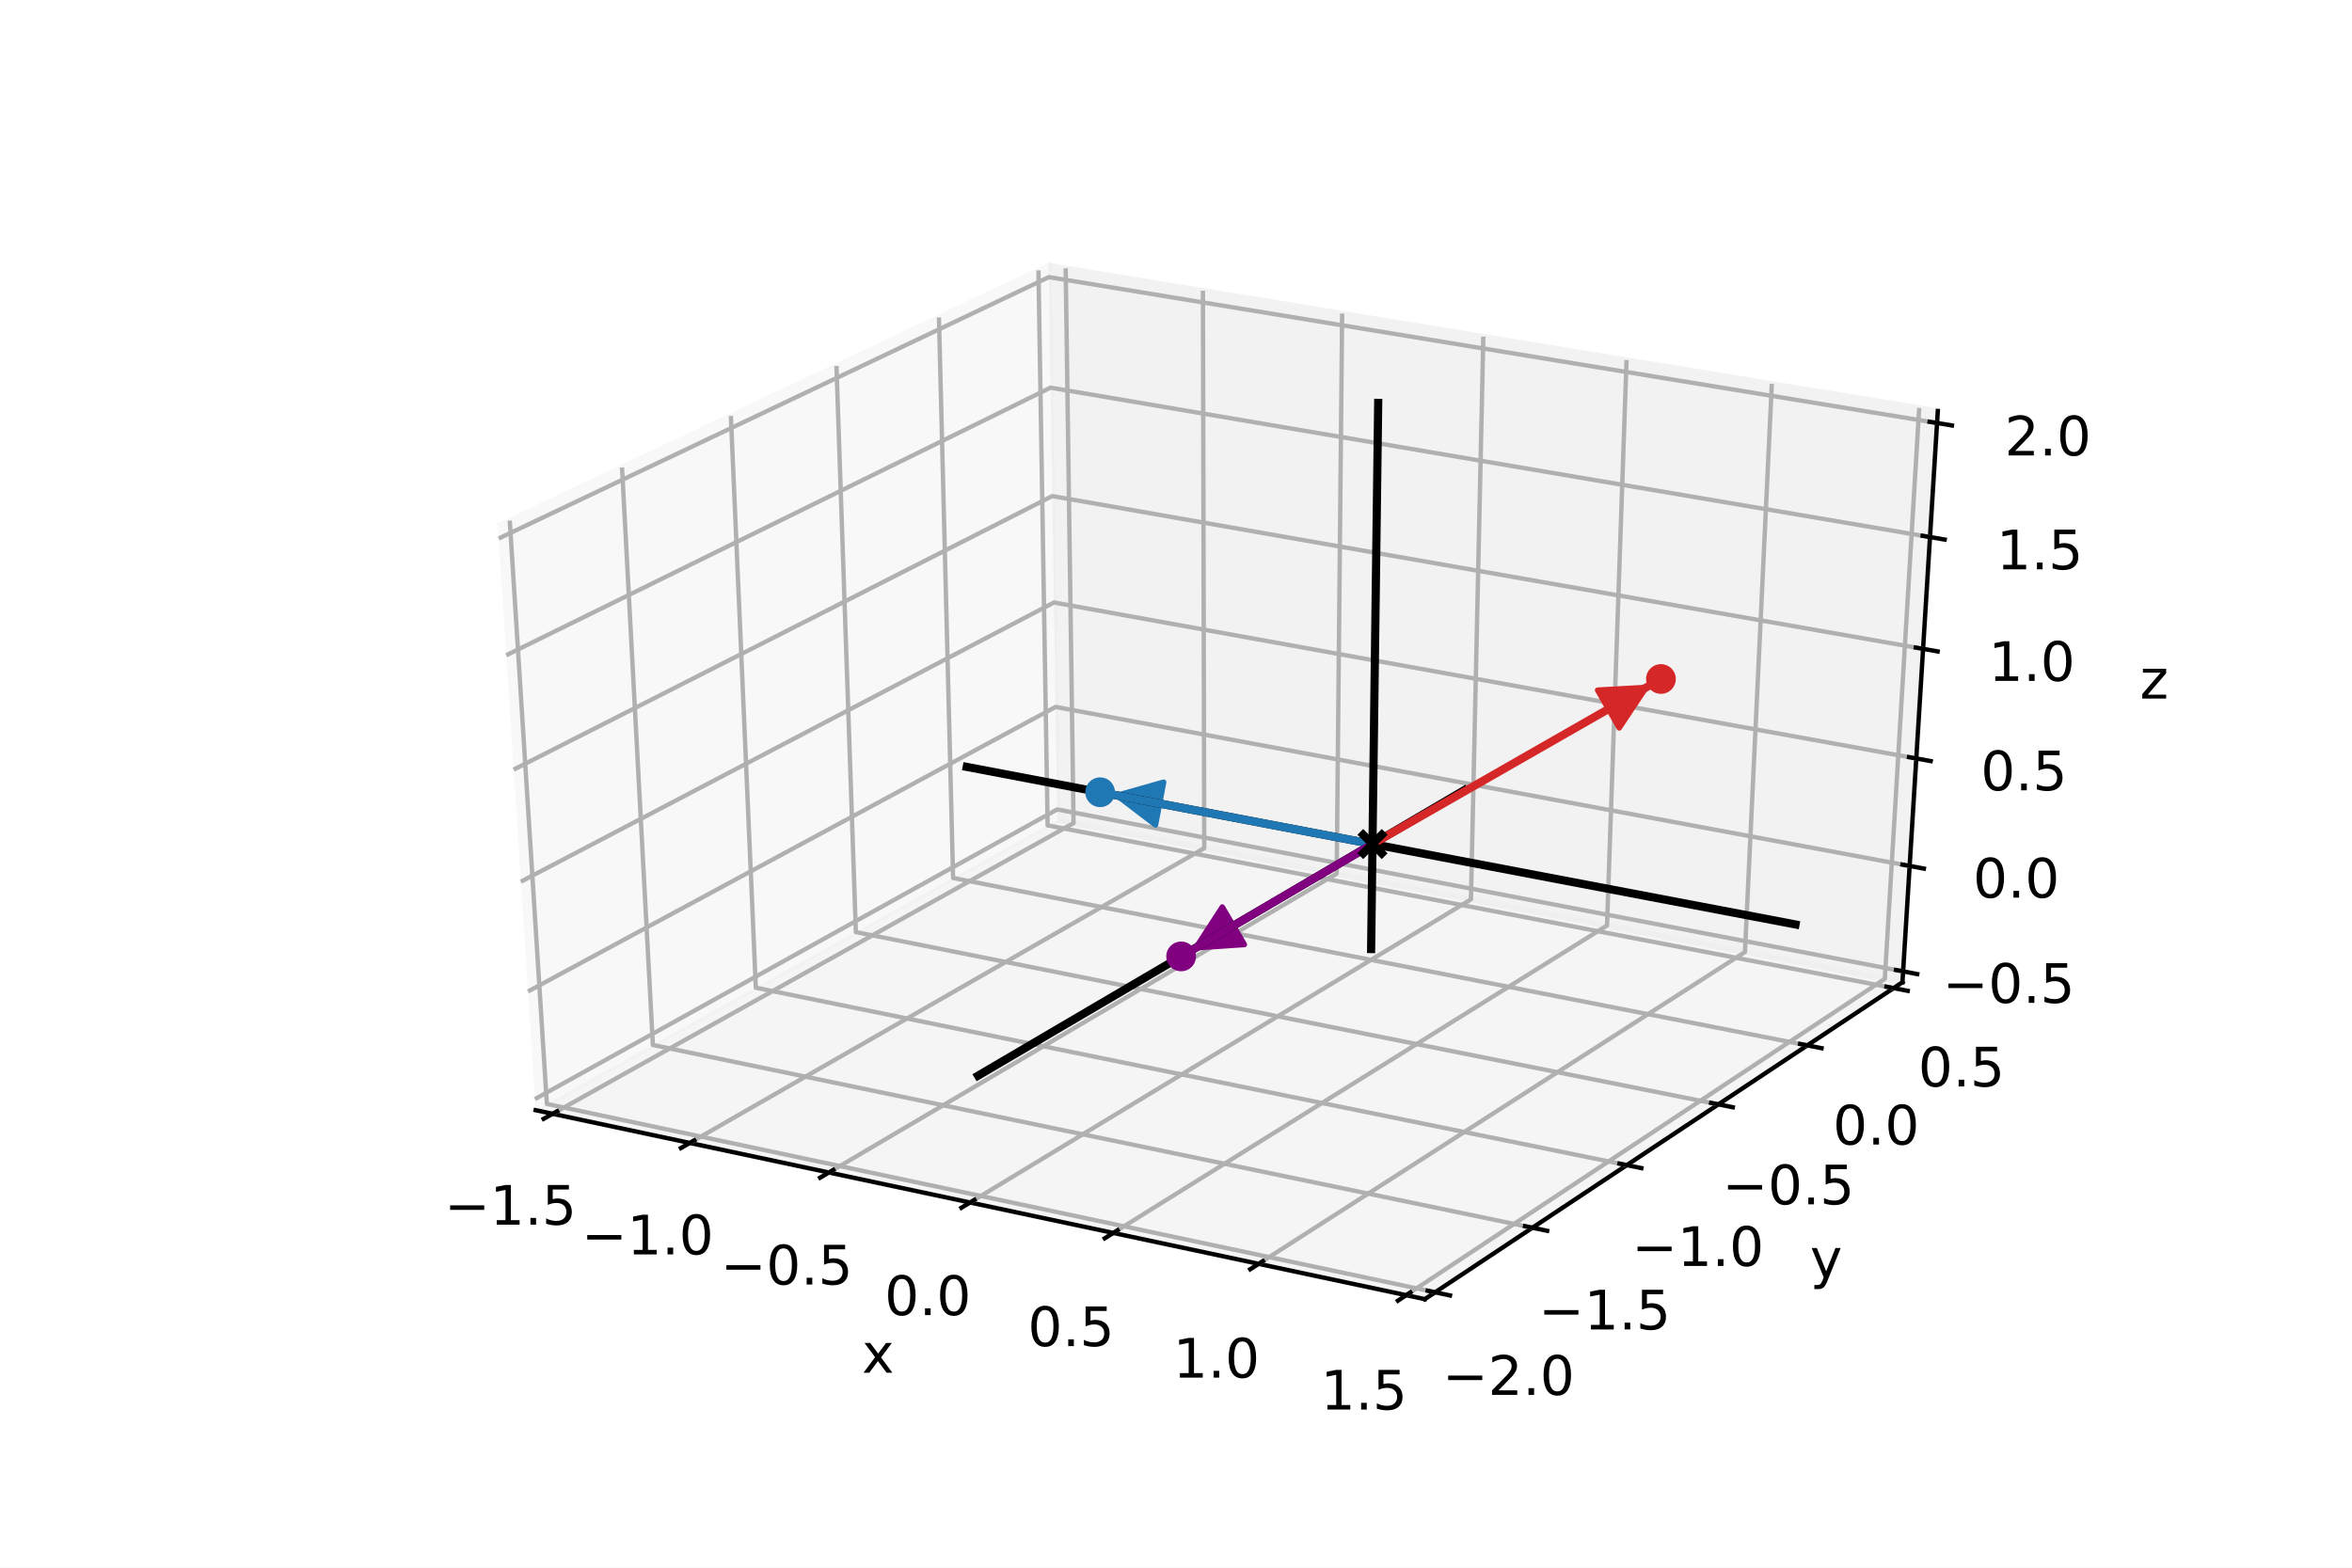
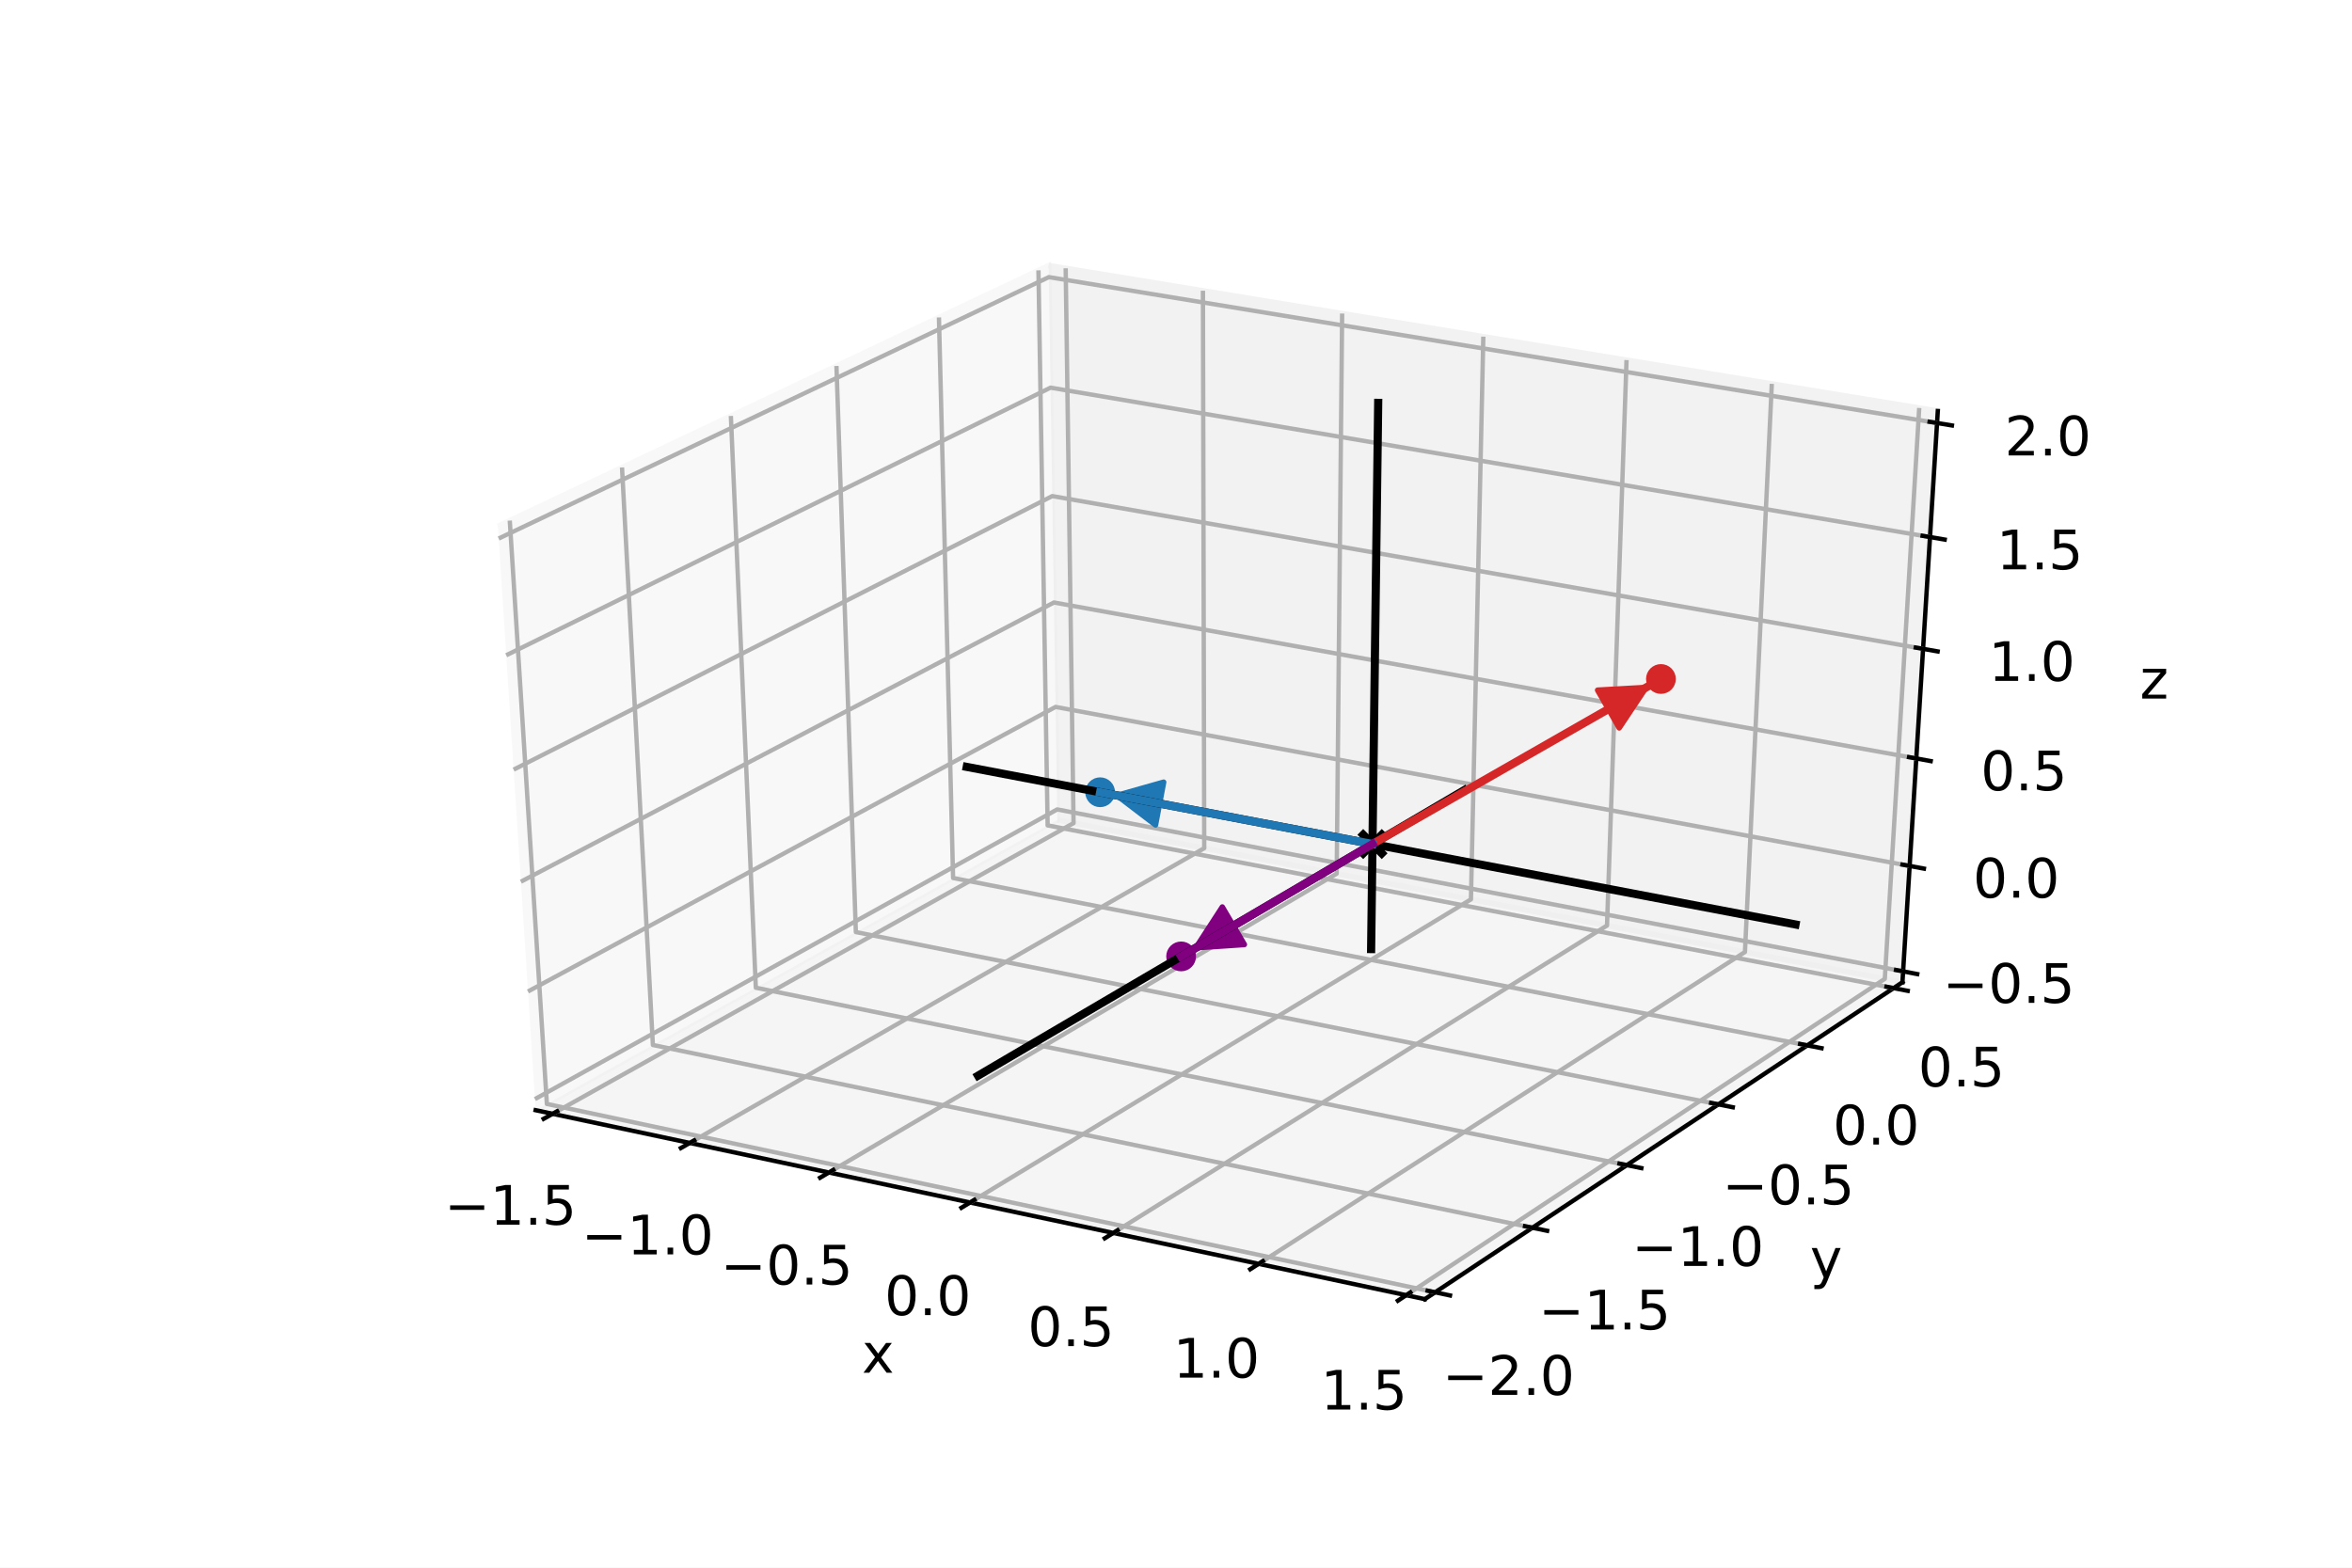
<svg xmlns="http://www.w3.org/2000/svg" xmlns:xlink="http://www.w3.org/1999/xlink" height="288pt" version="1.1" viewBox="0 0 432 288" width="432pt">
  <defs>
    <style type="text/css">
*{stroke-linecap:butt;stroke-linejoin:round;}
  </style>
  </defs>
  <g id="figure_1">
    <g id="patch_1">
      <path d="M 0 288  L 432 288  L 432 0  L 0 0  z " style="fill:#ffffff;" />
    </g>
    <g id="patch_2">
      <path d="M 54 252  L 388.8 252  L 388.8 34.56  L 54 34.56  z " style="fill:#ffffff;" />
    </g>
    <g id="pane3d_1">
      <g id="patch_3">
        <path d="M 98.383 203.953  L 194.204 150.642  L 192.609 48.773  L 91.445 96.672  " style="fill:#f2f2f2;opacity:0.5;stroke:#f2f2f2;stroke-linejoin:miter;" />
      </g>
    </g>
    <g id="pane3d_2">
      <g id="patch_4">
        <path d="M 194.204 150.642  L 349.426 180.447  L 355.921 75.505  L 192.609 48.773  " style="fill:#e6e6e6;opacity:0.5;stroke:#e6e6e6;stroke-linejoin:miter;" />
      </g>
    </g>
    <g id="pane3d_3">
      <g id="patch_5">
        <path d="M 98.383 203.953  L 261.697 238.666  L 349.426 180.447  L 194.204 150.642  " style="fill:#ececec;opacity:0.5;stroke:#ececec;stroke-linejoin:miter;" />
      </g>
    </g>
    <g id="axis3d_1">
      <g id="line2d_1">
        <path d="M 98.383 203.953  L 261.697 238.666  " style="fill:none;stroke:#000000;stroke-linecap:square;stroke-width:0.8;" />
      </g>
      <g id="text_1">
        <defs>
-           <path d="M 54.891 54.688  L 35.109 28.078  L 55.906 0  L 45.312 0  L 29.391 21.484  L 13.484 0  L 2.875 0  L 24.125 28.609  L 4.688 54.688  L 15.281 54.688  L 29.781 35.203  L 44.281 54.688  z " id="DejaVuSans-120" />
+           <path d="M 54.891 54.688  L 35.109 28.078  L 55.906 0  L 45.312 0  L 29.391 21.484  L 13.484 0  L 2.875 0  L 24.125 28.609  L 4.688 54.688  L 15.281 54.688  L 29.781 35.203  L 44.281 54.688  z " id="DejaVuSans-78" />
        </defs>
        <g transform="translate(158.3168 252.1853)scale(0.1 -0.1)">
-           <use xlink:href="#DejaVuSans-120" />
+           <use xlink:href="#DejaVuSans-78" />
        </g>
      </g>
      <g id="Line3DCollection_1">
        <path d="M 101.506 204.617  L 197.183 151.214  L 195.736 49.285  " style="fill:none;stroke:#b0b0b0;stroke-width:0.8;" />
        <path d="M 126.694 209.971  L 221.187 155.823  L 220.947 53.411  " style="fill:none;stroke:#b0b0b0;stroke-width:0.8;" />
        <path d="M 152.247 215.402  L 245.515 160.494  L 246.515 57.597  " style="fill:none;stroke:#b0b0b0;stroke-width:0.8;" />
        <path d="M 178.174 220.913  L 270.172 165.229  L 272.447 61.842  " style="fill:none;stroke:#b0b0b0;stroke-width:0.8;" />
        <path d="M 204.483 226.505  L 295.166 170.028  L 298.751 66.147  " style="fill:none;stroke:#b0b0b0;stroke-width:0.8;" />
        <path d="M 231.183 232.18  L 320.503 174.893  L 325.436 70.515  " style="fill:none;stroke:#b0b0b0;stroke-width:0.8;" />
        <path d="M 258.281 237.94  L 346.19 179.825  L 352.509 74.947  " style="fill:none;stroke:#b0b0b0;stroke-width:0.8;" />
      </g>
      <g id="xtick_1">
        <g id="line2d_2">
          <path d="M 102.33 204.157  L 99.855 205.539  " style="fill:none;stroke:#000000;stroke-linecap:square;stroke-width:0.8;" />
        </g>
        <g id="text_2">
          <defs>
-             <path d="M 10.594 35.5  L 73.188 35.5  L 73.188 27.203  L 10.594 27.203  z " id="DejaVuSans-8722" />
-             <path d="M 12.406 8.297  L 28.516 8.297  L 28.516 63.922  L 10.984 60.406  L 10.984 69.391  L 28.422 72.906  L 38.281 72.906  L 38.281 8.297  L 54.391 8.297  L 54.391 0  L 12.406 0  z " id="DejaVuSans-49" />
-             <path d="M 10.688 12.406  L 21 12.406  L 21 0  L 10.688 0  z " id="DejaVuSans-46" />
-             <path d="M 10.797 72.906  L 49.516 72.906  L 49.516 64.594  L 19.828 64.594  L 19.828 46.734  Q 21.969 47.469 24.109 47.828  Q 26.266 48.188 28.422 48.188  Q 40.625 48.188 47.75 41.5  Q 54.891 34.812 54.891 23.391  Q 54.891 11.625 47.562 5.094  Q 40.234 -1.422 26.906 -1.422  Q 22.312 -1.422 17.547 -0.641  Q 12.797 0.141 7.719 1.703  L 7.719 11.625  Q 12.109 9.234 16.797 8.062  Q 21.484 6.891 26.703 6.891  Q 35.156 6.891 40.078 11.328  Q 45.016 15.766 45.016 23.391  Q 45.016 31 40.078 35.438  Q 35.156 39.891 26.703 39.891  Q 22.75 39.891 18.812 39.016  Q 14.891 38.141 10.797 36.281  z " id="DejaVuSans-53" />
+             <path d="M 10.594 35.5  L 73.188 35.5  L 73.188 27.203  L 10.594 27.203  z " id="DejaVuSans-2212" />
+             <path d="M 12.406 8.297  L 28.516 8.297  L 28.516 63.922  L 10.984 60.406  L 10.984 69.391  L 28.422 72.906  L 38.281 72.906  L 38.281 8.297  L 54.391 8.297  L 54.391 0  L 12.406 0  z " id="DejaVuSans-31" />
+             <path d="M 10.688 12.406  L 21 12.406  L 21 0  L 10.688 0  z " id="DejaVuSans-2e" />
+             <path d="M 10.797 72.906  L 49.516 72.906  L 49.516 64.594  L 19.828 64.594  L 19.828 46.734  Q 21.969 47.469 24.109 47.828  Q 26.266 48.188 28.422 48.188  Q 40.625 48.188 47.75 41.5  Q 54.891 34.812 54.891 23.391  Q 54.891 11.625 47.562 5.094  Q 40.234 -1.422 26.906 -1.422  Q 22.312 -1.422 17.547 -0.641  Q 12.797 0.141 7.719 1.703  L 7.719 11.625  Q 12.109 9.234 16.797 8.062  Q 21.484 6.891 26.703 6.891  Q 35.156 6.891 40.078 11.328  Q 45.016 15.766 45.016 23.391  Q 45.016 31 40.078 35.438  Q 35.156 39.891 26.703 39.891  Q 22.75 39.891 18.812 39.016  Q 14.891 38.141 10.797 36.281  z " id="DejaVuSans-35" />
          </defs>
          <g transform="translate(81.61901 224.984)scale(0.1 -0.1)">
-             <use xlink:href="#DejaVuSans-8722" />
-             <use x="83.789" xlink:href="#DejaVuSans-49" />
-             <use x="147.412" xlink:href="#DejaVuSans-46" />
-             <use x="179.199" xlink:href="#DejaVuSans-53" />
+             <use xlink:href="#DejaVuSans-2212" />
+             <use x="83.789" xlink:href="#DejaVuSans-31" />
+             <use x="147.412" xlink:href="#DejaVuSans-2e" />
+             <use x="179.199" xlink:href="#DejaVuSans-35" />
          </g>
        </g>
      </g>
      <g id="xtick_2">
        <g id="line2d_3">
          <path d="M 127.508 209.504  L 125.062 210.906  " style="fill:none;stroke:#000000;stroke-linecap:square;stroke-width:0.8;" />
        </g>
        <g id="text_3">
          <defs>
-             <path d="M 31.781 66.406  Q 24.172 66.406 20.328 58.906  Q 16.5 51.422 16.5 36.375  Q 16.5 21.391 20.328 13.891  Q 24.172 6.391 31.781 6.391  Q 39.453 6.391 43.281 13.891  Q 47.125 21.391 47.125 36.375  Q 47.125 51.422 43.281 58.906  Q 39.453 66.406 31.781 66.406  z M 31.781 74.219  Q 44.047 74.219 50.516 64.516  Q 56.984 54.828 56.984 36.375  Q 56.984 17.969 50.516 8.266  Q 44.047 -1.422 31.781 -1.422  Q 19.531 -1.422 13.062 8.266  Q 6.594 17.969 6.594 36.375  Q 6.594 54.828 13.062 64.516  Q 19.531 74.219 31.781 74.219  z " id="DejaVuSans-48" />
+             <path d="M 31.781 66.406  Q 24.172 66.406 20.328 58.906  Q 16.5 51.422 16.5 36.375  Q 16.5 21.391 20.328 13.891  Q 24.172 6.391 31.781 6.391  Q 39.453 6.391 43.281 13.891  Q 47.125 21.391 47.125 36.375  Q 47.125 51.422 43.281 58.906  Q 39.453 66.406 31.781 66.406  z M 31.781 74.219  Q 44.047 74.219 50.516 64.516  Q 56.984 54.828 56.984 36.375  Q 56.984 17.969 50.516 8.266  Q 44.047 -1.422 31.781 -1.422  Q 19.531 -1.422 13.062 8.266  Q 6.594 17.969 6.594 36.375  Q 6.594 54.828 13.062 64.516  Q 19.531 74.219 31.781 74.219  z " id="DejaVuSans-30" />
          </defs>
          <g transform="translate(106.8033 230.4409)scale(0.1 -0.1)">
-             <use xlink:href="#DejaVuSans-8722" />
-             <use x="83.789" xlink:href="#DejaVuSans-49" />
-             <use x="147.412" xlink:href="#DejaVuSans-46" />
-             <use x="179.199" xlink:href="#DejaVuSans-48" />
+             <use xlink:href="#DejaVuSans-2212" />
+             <use x="83.789" xlink:href="#DejaVuSans-31" />
+             <use x="147.412" xlink:href="#DejaVuSans-2e" />
+             <use x="179.199" xlink:href="#DejaVuSans-30" />
          </g>
        </g>
      </g>
      <g id="xtick_3">
        <g id="line2d_4">
          <path d="M 153.051 214.929  L 150.636 216.351  " style="fill:none;stroke:#000000;stroke-linecap:square;stroke-width:0.8;" />
        </g>
        <g id="text_4">
          <g transform="translate(132.3539 235.9773)scale(0.1 -0.1)">
-             <use xlink:href="#DejaVuSans-8722" />
-             <use x="83.789" xlink:href="#DejaVuSans-48" />
-             <use x="147.412" xlink:href="#DejaVuSans-46" />
-             <use x="179.199" xlink:href="#DejaVuSans-53" />
+             <use xlink:href="#DejaVuSans-2212" />
+             <use x="83.789" xlink:href="#DejaVuSans-30" />
+             <use x="147.412" xlink:href="#DejaVuSans-2e" />
+             <use x="179.199" xlink:href="#DejaVuSans-35" />
          </g>
        </g>
      </g>
      <g id="xtick_4">
        <g id="line2d_5">
          <path d="M 178.968 220.432  L 176.584 221.876  " style="fill:none;stroke:#000000;stroke-linecap:square;stroke-width:0.8;" />
        </g>
        <g id="text_5">
          <g transform="translate(162.4688 241.5948)scale(0.1 -0.1)">
-             <use xlink:href="#DejaVuSans-48" />
-             <use x="63.623" xlink:href="#DejaVuSans-46" />
-             <use x="95.41" xlink:href="#DejaVuSans-48" />
+             <use xlink:href="#DejaVuSans-30" />
+             <use x="63.623" xlink:href="#DejaVuSans-2e" />
+             <use x="95.41" xlink:href="#DejaVuSans-30" />
          </g>
        </g>
      </g>
      <g id="xtick_5">
        <g id="line2d_6">
          <path d="M 205.266 226.017  L 202.915 227.482  " style="fill:none;stroke:#000000;stroke-linecap:square;stroke-width:0.8;" />
        </g>
        <g id="text_6">
          <g transform="translate(188.7767 247.2952)scale(0.1 -0.1)">
-             <use xlink:href="#DejaVuSans-48" />
-             <use x="63.623" xlink:href="#DejaVuSans-46" />
-             <use x="95.41" xlink:href="#DejaVuSans-53" />
+             <use xlink:href="#DejaVuSans-30" />
+             <use x="63.623" xlink:href="#DejaVuSans-2e" />
+             <use x="95.41" xlink:href="#DejaVuSans-35" />
          </g>
        </g>
      </g>
      <g id="xtick_6">
        <g id="line2d_7">
          <path d="M 231.954 231.685  L 229.637 233.171  " style="fill:none;stroke:#000000;stroke-linecap:square;stroke-width:0.8;" />
        </g>
        <g id="text_7">
          <g transform="translate(215.4758 253.0804)scale(0.1 -0.1)">
-             <use xlink:href="#DejaVuSans-49" />
-             <use x="63.623" xlink:href="#DejaVuSans-46" />
-             <use x="95.41" xlink:href="#DejaVuSans-48" />
+             <use xlink:href="#DejaVuSans-31" />
+             <use x="63.623" xlink:href="#DejaVuSans-2e" />
+             <use x="95.41" xlink:href="#DejaVuSans-30" />
          </g>
        </g>
      </g>
      <g id="xtick_7">
        <g id="line2d_8">
          <path d="M 259.041 237.437  L 256.759 238.946  " style="fill:none;stroke:#000000;stroke-linecap:square;stroke-width:0.8;" />
        </g>
        <g id="text_8">
          <g transform="translate(242.5749 258.9523)scale(0.1 -0.1)">
-             <use xlink:href="#DejaVuSans-49" />
-             <use x="63.623" xlink:href="#DejaVuSans-46" />
-             <use x="95.41" xlink:href="#DejaVuSans-53" />
+             <use xlink:href="#DejaVuSans-31" />
+             <use x="63.623" xlink:href="#DejaVuSans-2e" />
+             <use x="95.41" xlink:href="#DejaVuSans-35" />
          </g>
        </g>
      </g>
    </g>
    <g id="axis3d_2">
      <g id="line2d_9">
        <path d="M 349.426 180.447  L 261.697 238.666  " style="fill:none;stroke:#000000;stroke-linecap:square;stroke-width:0.8;" />
      </g>
      <g id="text_9">
        <defs>
-           <path d="M 32.172 -5.078  Q 28.375 -14.844 24.75 -17.812  Q 21.141 -20.797 15.094 -20.797  L 7.906 -20.797  L 7.906 -13.281  L 13.188 -13.281  Q 16.891 -13.281 18.938 -11.516  Q 21 -9.766 23.484 -3.219  L 25.094 0.875  L 2.984 54.688  L 12.5 54.688  L 29.594 11.922  L 46.688 54.688  L 56.203 54.688  z " id="DejaVuSans-121" />
+           <path d="M 32.172 -5.078  Q 28.375 -14.844 24.75 -17.812  Q 21.141 -20.797 15.094 -20.797  L 7.906 -20.797  L 7.906 -13.281  L 13.188 -13.281  Q 16.891 -13.281 18.938 -11.516  Q 21 -9.766 23.484 -3.219  L 25.094 0.875  L 2.984 54.688  L 12.5 54.688  L 29.594 11.922  L 46.688 54.688  L 56.203 54.688  z " id="DejaVuSans-79" />
        </defs>
        <g transform="translate(332.4591 234.7417)scale(0.1 -0.1)">
-           <use xlink:href="#DejaVuSans-121" />
+           <use xlink:href="#DejaVuSans-79" />
        </g>
      </g>
      <g id="Line3DCollection_2">
        <path d="M 93.63 95.637  L 100.444 202.806  L 263.591 237.409  " style="fill:none;stroke:#b0b0b0;stroke-width:0.8;" />
        <path d="M 114.247 85.876  L 119.916 191.973  L 281.463 225.549  " style="fill:none;stroke:#b0b0b0;stroke-width:0.8;" />
        <path d="M 134.239 76.41  L 138.826 181.452  L 298.797 214.046  " style="fill:none;stroke:#b0b0b0;stroke-width:0.8;" />
        <path d="M 153.634 67.227  L 157.199 171.23  L 315.616 202.884  " style="fill:none;stroke:#b0b0b0;stroke-width:0.8;" />
        <path d="M 172.458 58.314  L 175.058 161.294  L 331.944 192.048  " style="fill:none;stroke:#b0b0b0;stroke-width:0.8;" />
        <path d="M 190.736 49.66  L 192.423 151.633  L 347.801 181.525  " style="fill:none;stroke:#b0b0b0;stroke-width:0.8;" />
      </g>
      <g id="xtick_8">
        <g id="line2d_10">
          <path d="M 262.225 237.119  L 266.325 237.989  " style="fill:none;stroke:#000000;stroke-linecap:square;stroke-width:0.8;" />
        </g>
        <g id="text_10">
          <defs>
-             <path d="M 19.188 8.297  L 53.609 8.297  L 53.609 0  L 7.328 0  L 7.328 8.297  Q 12.938 14.109 22.625 23.891  Q 32.328 33.688 34.812 36.531  Q 39.547 41.844 41.422 45.531  Q 43.312 49.219 43.312 52.781  Q 43.312 58.594 39.234 62.25  Q 35.156 65.922 28.609 65.922  Q 23.969 65.922 18.812 64.312  Q 13.672 62.703 7.812 59.422  L 7.812 69.391  Q 13.766 71.781 18.938 73  Q 24.125 74.219 28.422 74.219  Q 39.75 74.219 46.484 68.547  Q 53.219 62.891 53.219 53.422  Q 53.219 48.922 51.531 44.891  Q 49.859 40.875 45.406 35.406  Q 44.188 33.984 37.641 27.219  Q 31.109 20.453 19.188 8.297  z " id="DejaVuSans-50" />
+             <path d="M 19.188 8.297  L 53.609 8.297  L 53.609 0  L 7.328 0  L 7.328 8.297  Q 12.938 14.109 22.625 23.891  Q 32.328 33.688 34.812 36.531  Q 39.547 41.844 41.422 45.531  Q 43.312 49.219 43.312 52.781  Q 43.312 58.594 39.234 62.25  Q 35.156 65.922 28.609 65.922  Q 23.969 65.922 18.812 64.312  Q 13.672 62.703 7.812 59.422  L 7.812 69.391  Q 13.766 71.781 18.938 73  Q 24.125 74.219 28.422 74.219  Q 39.75 74.219 46.484 68.547  Q 53.219 62.891 53.219 53.422  Q 53.219 48.922 51.531 44.891  Q 49.859 40.875 45.406 35.406  Q 44.188 33.984 37.641 27.219  Q 31.109 20.453 19.188 8.297  z " id="DejaVuSans-32" />
          </defs>
          <g transform="translate(264.9345 256.2558)scale(0.1 -0.1)">
-             <use xlink:href="#DejaVuSans-8722" />
-             <use x="83.789" xlink:href="#DejaVuSans-50" />
-             <use x="147.412" xlink:href="#DejaVuSans-46" />
-             <use x="179.199" xlink:href="#DejaVuSans-48" />
+             <use xlink:href="#DejaVuSans-2212" />
+             <use x="83.789" xlink:href="#DejaVuSans-32" />
+             <use x="147.412" xlink:href="#DejaVuSans-2e" />
+             <use x="179.199" xlink:href="#DejaVuSans-30" />
          </g>
        </g>
      </g>
      <g id="xtick_9">
        <g id="line2d_11">
          <path d="M 280.112 225.268  L 284.169 226.111  " style="fill:none;stroke:#000000;stroke-linecap:square;stroke-width:0.8;" />
        </g>
        <g id="text_11">
          <g transform="translate(282.5904 244.2303)scale(0.1 -0.1)">
-             <use xlink:href="#DejaVuSans-8722" />
-             <use x="83.789" xlink:href="#DejaVuSans-49" />
-             <use x="147.412" xlink:href="#DejaVuSans-46" />
-             <use x="179.199" xlink:href="#DejaVuSans-53" />
+             <use xlink:href="#DejaVuSans-2212" />
+             <use x="83.789" xlink:href="#DejaVuSans-31" />
+             <use x="147.412" xlink:href="#DejaVuSans-2e" />
+             <use x="179.199" xlink:href="#DejaVuSans-35" />
          </g>
        </g>
      </g>
      <g id="xtick_10">
        <g id="line2d_12">
          <path d="M 297.459 213.773  L 301.474 214.591  " style="fill:none;stroke:#000000;stroke-linecap:square;stroke-width:0.8;" />
        </g>
        <g id="text_12">
          <g transform="translate(299.7147 232.5668)scale(0.1 -0.1)">
-             <use xlink:href="#DejaVuSans-8722" />
-             <use x="83.789" xlink:href="#DejaVuSans-49" />
-             <use x="147.412" xlink:href="#DejaVuSans-46" />
-             <use x="179.199" xlink:href="#DejaVuSans-48" />
+             <use xlink:href="#DejaVuSans-2212" />
+             <use x="83.789" xlink:href="#DejaVuSans-31" />
+             <use x="147.412" xlink:href="#DejaVuSans-2e" />
+             <use x="179.199" xlink:href="#DejaVuSans-30" />
          </g>
        </g>
      </g>
      <g id="xtick_11">
        <g id="line2d_13">
          <path d="M 314.293 202.619  L 318.266 203.413  " style="fill:none;stroke:#000000;stroke-linecap:square;stroke-width:0.8;" />
        </g>
        <g id="text_13">
          <g transform="translate(316.3311 221.2493)scale(0.1 -0.1)">
-             <use xlink:href="#DejaVuSans-8722" />
-             <use x="83.789" xlink:href="#DejaVuSans-48" />
-             <use x="147.412" xlink:href="#DejaVuSans-46" />
-             <use x="179.199" xlink:href="#DejaVuSans-53" />
+             <use xlink:href="#DejaVuSans-2212" />
+             <use x="83.789" xlink:href="#DejaVuSans-30" />
+             <use x="147.412" xlink:href="#DejaVuSans-2e" />
+             <use x="179.199" xlink:href="#DejaVuSans-35" />
          </g>
        </g>
      </g>
      <g id="xtick_12">
        <g id="line2d_14">
          <path d="M 330.634 191.792  L 334.566 192.562  " style="fill:none;stroke:#000000;stroke-linecap:square;stroke-width:0.8;" />
        </g>
        <g id="text_14">
          <g transform="translate(336.6518 210.2624)scale(0.1 -0.1)">
-             <use xlink:href="#DejaVuSans-48" />
-             <use x="63.623" xlink:href="#DejaVuSans-46" />
-             <use x="95.41" xlink:href="#DejaVuSans-48" />
+             <use xlink:href="#DejaVuSans-30" />
+             <use x="63.623" xlink:href="#DejaVuSans-2e" />
+             <use x="95.41" xlink:href="#DejaVuSans-30" />
          </g>
        </g>
      </g>
      <g id="xtick_13">
        <g id="line2d_15">
          <path d="M 346.504 181.276  L 350.396 182.025  " style="fill:none;stroke:#000000;stroke-linecap:square;stroke-width:0.8;" />
        </g>
        <g id="text_15">
          <g transform="translate(352.318 199.5921)scale(0.1 -0.1)">
-             <use xlink:href="#DejaVuSans-48" />
-             <use x="63.623" xlink:href="#DejaVuSans-46" />
-             <use x="95.41" xlink:href="#DejaVuSans-53" />
+             <use xlink:href="#DejaVuSans-30" />
+             <use x="63.623" xlink:href="#DejaVuSans-2e" />
+             <use x="95.41" xlink:href="#DejaVuSans-35" />
          </g>
        </g>
      </g>
    </g>
    <g id="axis3d_3">
      <g id="line2d_16">
        <path d="M 349.426 180.447  L 355.921 75.505  " style="fill:none;stroke:#000000;stroke-linecap:square;stroke-width:0.8;" />
      </g>
      <g id="text_16">
        <defs>
-           <path d="M 5.516 54.688  L 48.188 54.688  L 48.188 46.484  L 14.406 7.172  L 48.188 7.172  L 48.188 0  L 4.297 0  L 4.297 8.203  L 38.094 47.516  L 5.516 47.516  z " id="DejaVuSans-122" />
+           <path d="M 5.516 54.688  L 48.188 54.688  L 48.188 46.484  L 14.406 7.172  L 48.188 7.172  L 48.188 0  L 4.297 0  L 4.297 8.203  L 38.094 47.516  L 5.516 47.516  z " id="DejaVuSans-7a" />
        </defs>
        <g transform="translate(393.046 128.3312)scale(0.1 -0.1)">
-           <use xlink:href="#DejaVuSans-122" />
+           <use xlink:href="#DejaVuSans-7a" />
        </g>
      </g>
      <g id="Line3DCollection_3">
        <path d="M 349.55 178.451  L 194.174 148.7  L 98.251 201.916  " style="fill:none;stroke:#b0b0b0;stroke-width:0.8;" />
        <path d="M 350.748 159.084  L 193.879 129.869  L 96.973 182.145  " style="fill:none;stroke:#b0b0b0;stroke-width:0.8;" />
        <path d="M 351.97 139.339  L 193.579 110.685  L 95.668 161.973  " style="fill:none;stroke:#b0b0b0;stroke-width:0.8;" />
        <path d="M 353.216 119.203  L 193.273 91.137  L 94.337 141.389  " style="fill:none;stroke:#b0b0b0;stroke-width:0.8;" />
        <path d="M 354.487 98.665  L 192.961 71.216  L 92.978 120.379  " style="fill:none;stroke:#b0b0b0;stroke-width:0.8;" />
        <path d="M 355.784 77.712  L 192.643 50.911  L 91.591 98.932  " style="fill:none;stroke:#b0b0b0;stroke-width:0.8;" />
      </g>
      <g id="xtick_14">
        <g id="line2d_17">
          <path d="M 348.253 178.202  L 352.145 178.948  " style="fill:none;stroke:#000000;stroke-linecap:square;stroke-width:0.8;" />
        </g>
        <g id="text_17">
          <g transform="translate(356.8172 184.2367)scale(0.1 -0.1)">
-             <use xlink:href="#DejaVuSans-8722" />
-             <use x="83.789" xlink:href="#DejaVuSans-48" />
-             <use x="147.412" xlink:href="#DejaVuSans-46" />
-             <use x="179.199" xlink:href="#DejaVuSans-53" />
+             <use xlink:href="#DejaVuSans-2212" />
+             <use x="83.789" xlink:href="#DejaVuSans-30" />
+             <use x="147.412" xlink:href="#DejaVuSans-2e" />
+             <use x="179.199" xlink:href="#DejaVuSans-35" />
          </g>
        </g>
      </g>
      <g id="xtick_15">
        <g id="line2d_18">
          <path d="M 349.439 158.84  L 353.37 159.572  " style="fill:none;stroke:#000000;stroke-linecap:square;stroke-width:0.8;" />
        </g>
        <g id="text_18">
          <g transform="translate(362.3902 164.9022)scale(0.1 -0.1)">
-             <use xlink:href="#DejaVuSans-48" />
-             <use x="63.623" xlink:href="#DejaVuSans-46" />
-             <use x="95.41" xlink:href="#DejaVuSans-48" />
+             <use xlink:href="#DejaVuSans-30" />
+             <use x="63.623" xlink:href="#DejaVuSans-2e" />
+             <use x="95.41" xlink:href="#DejaVuSans-30" />
          </g>
        </g>
      </g>
      <g id="xtick_16">
        <g id="line2d_19">
          <path d="M 350.648 139.099  L 354.618 139.818  " style="fill:none;stroke:#000000;stroke-linecap:square;stroke-width:0.8;" />
        </g>
        <g id="text_19">
          <g transform="translate(363.8003 145.1902)scale(0.1 -0.1)">
-             <use xlink:href="#DejaVuSans-48" />
-             <use x="63.623" xlink:href="#DejaVuSans-46" />
-             <use x="95.41" xlink:href="#DejaVuSans-53" />
+             <use xlink:href="#DejaVuSans-30" />
+             <use x="63.623" xlink:href="#DejaVuSans-2e" />
+             <use x="95.41" xlink:href="#DejaVuSans-35" />
          </g>
        </g>
      </g>
      <g id="xtick_17">
        <g id="line2d_20">
          <path d="M 351.88 118.968  L 355.891 119.672  " style="fill:none;stroke:#000000;stroke-linecap:square;stroke-width:0.8;" />
        </g>
        <g id="text_20">
          <g transform="translate(365.2382 125.0895)scale(0.1 -0.1)">
-             <use xlink:href="#DejaVuSans-49" />
-             <use x="63.623" xlink:href="#DejaVuSans-46" />
-             <use x="95.41" xlink:href="#DejaVuSans-48" />
+             <use xlink:href="#DejaVuSans-31" />
+             <use x="63.623" xlink:href="#DejaVuSans-2e" />
+             <use x="95.41" xlink:href="#DejaVuSans-30" />
          </g>
        </g>
      </g>
      <g id="xtick_18">
        <g id="line2d_21">
          <path d="M 353.137 98.435  L 357.19 99.124  " style="fill:none;stroke:#000000;stroke-linecap:square;stroke-width:0.8;" />
        </g>
        <g id="text_21">
          <g transform="translate(366.7048 104.5884)scale(0.1 -0.1)">
-             <use xlink:href="#DejaVuSans-49" />
-             <use x="63.623" xlink:href="#DejaVuSans-46" />
-             <use x="95.41" xlink:href="#DejaVuSans-53" />
+             <use xlink:href="#DejaVuSans-31" />
+             <use x="63.623" xlink:href="#DejaVuSans-2e" />
+             <use x="95.41" xlink:href="#DejaVuSans-35" />
          </g>
        </g>
      </g>
      <g id="xtick_19">
        <g id="line2d_22">
          <path d="M 354.42 77.488  L 358.515 78.161  " style="fill:none;stroke:#000000;stroke-linecap:square;stroke-width:0.8;" />
        </g>
        <g id="text_22">
          <g transform="translate(368.2009 83.67481)scale(0.1 -0.1)">
-             <use xlink:href="#DejaVuSans-50" />
-             <use x="63.623" xlink:href="#DejaVuSans-46" />
-             <use x="95.41" xlink:href="#DejaVuSans-48" />
+             <use xlink:href="#DejaVuSans-32" />
+             <use x="63.623" xlink:href="#DejaVuSans-2e" />
+             <use x="95.41" xlink:href="#DejaVuSans-30" />
          </g>
        </g>
      </g>
    </g>
    <g id="axes_1">
+       <g id="Path3DCollection_1">
+         <defs>
+           <path d="M 0 2.236  C 0.593 2.236 1.162 2 1.581 1.581  C 2 1.162 2.236 0.593 2.236 0  C 2.236 -0.593 2 -1.162 1.581 -1.581  C 1.162 -2 0.593 -2.236 0 -2.236  C -0.593 -2.236 -1.162 -2 -1.581 -1.581  C -2 -1.162 -2.236 -0.593 -2.236 0  C -2.236 0.593 -2 1.162 -1.581 1.581  C -1.162 2 -0.593 2.236 0 2.236  z " id="md999faa4b6" style="stroke:#1f77b4;" />
+         </defs>
+         <g clip-path="url(#pf0114ba3b2)">
+           <use style="fill:#1f77b4;stroke:#1f77b4;" x="202.067" xlink:href="#md999faa4b6" y="145.545" />
+         </g>
+       </g>
+       <g id="Path3DCollection_2">
+         <defs>
+           <path d="M -2.236 2.236  L 2.236 -2.236  M -2.236 -2.236  L 2.236 2.236  " id="mb694170a62" style="stroke:#000000;stroke-width:1.5;" />
+         </defs>
+         <g clip-path="url(#pf0114ba3b2)">
+           <use style="stroke:#000000;stroke-width:1.5;" x="252.089" xlink:href="#mb694170a62" y="155.058" />
+         </g>
+       </g>
      <g id="patch_6">
-         <path clip-path="url(#p8842725d1a)" d="M 253.826 154.064  Q 278.58 139.897 302.364 126.286  " style="fill:none;stroke:#d62728;stroke-linecap:round;" />
-         <path clip-path="url(#p8842725d1a)" d="M 293.434 126.788  L 302.364 126.286  L 297.407 133.731  L 293.434 126.788  z " style="fill:#d62728;stroke:#d62728;stroke-linecap:round;" />
+         <path clip-path="url(#pf0114ba3b2)" d="M 253.826 154.064  Q 278.58 139.897 302.364 126.286  " style="fill:none;stroke:#d62728;stroke-linecap:round;" />
+         <path clip-path="url(#pf0114ba3b2)" d="M 293.434 126.788  L 302.364 126.286  L 297.407 133.731  L 293.434 126.788  z " style="fill:#d62728;stroke:#d62728;stroke-linecap:round;" />
      </g>
      <g id="patch_7">
-         <path clip-path="url(#p8842725d1a)" d="M 250.126 154.685  Q 227.078 150.301 205.128 146.127  " style="fill:none;stroke:#1f77b4;stroke-linecap:round;" />
-         <path clip-path="url(#p8842725d1a)" d="M 212.239 151.551  L 205.128 146.127  L 213.734 143.692  L 212.239 151.551  z " style="fill:#1f77b4;stroke:#1f77b4;stroke-linecap:round;" />
+         <path clip-path="url(#pf0114ba3b2)" d="M 250.126 154.685  Q 227.078 150.301 205.128 146.127  " style="fill:none;stroke:#1f77b4;stroke-linecap:round;" />
+         <path clip-path="url(#pf0114ba3b2)" d="M 212.239 151.551  L 205.128 146.127  L 213.734 143.692  L 212.239 151.551  z " style="fill:#1f77b4;stroke:#1f77b4;stroke-linecap:round;" />
      </g>
      <g id="patch_8">
-         <path clip-path="url(#p8842725d1a)" d="M 250.369 156.069  Q 234.519 165.379 219.633 174.122  " style="fill:none;stroke:#800080;stroke-linecap:round;" />
-         <path clip-path="url(#p8842725d1a)" d="M 228.557 173.519  L 219.633 174.122  L 224.505 166.621  L 228.557 173.519  z " style="fill:#800080;stroke:#800080;stroke-linecap:round;" />
+         <path clip-path="url(#pf0114ba3b2)" d="M 250.369 156.069  Q 234.519 165.379 219.633 174.122  " style="fill:none;stroke:#800080;stroke-linecap:round;" />
+         <path clip-path="url(#pf0114ba3b2)" d="M 228.557 173.519  L 219.633 174.122  L 224.505 166.621  L 228.557 173.519  z " style="fill:#800080;stroke:#800080;stroke-linecap:round;" />
+       </g>
+       <g id="Path3DCollection_3">
+         <defs>
+           <path d="M 0 2.236  C 0.593 2.236 1.162 2 1.581 1.581  C 2 1.162 2.236 0.593 2.236 0  C 2.236 -0.593 2 -1.162 1.581 -1.581  C 1.162 -2 0.593 -2.236 0 -2.236  C -0.593 -2.236 -1.162 -2 -1.581 -1.581  C -2 -1.162 -2.236 -0.593 -2.236 0  C -2.236 0.593 -2 1.162 -1.581 1.581  C -1.162 2 -0.593 2.236 0 2.236  z " id="m9ce37b530e" style="stroke:#800080;" />
+         </defs>
+         <g clip-path="url(#pf0114ba3b2)">
+           <use style="fill:#800080;stroke:#800080;" x="216.943" xlink:href="#m9ce37b530e" y="175.702" />
+         </g>
      </g>
      <g id="line2d_23">
-         <path clip-path="url(#p8842725d1a)" d="M 177.567 140.886  L 329.788 169.834  " style="fill:none;stroke:#000000;stroke-linecap:square;stroke-width:1.5;" />
+         <path clip-path="url(#pf0114ba3b2)" d="M 177.567 140.886  L 329.788 169.834  " style="fill:none;stroke:#000000;stroke-linecap:square;stroke-width:1.5;" />
      </g>
      <g id="line2d_24">
-         <path clip-path="url(#p8842725d1a)" d="M 179.64 197.614  L 268.911 145.177  " style="fill:none;stroke:#000000;stroke-linecap:square;stroke-width:1.5;" />
+         <path clip-path="url(#pf0114ba3b2)" d="M 179.64 197.614  L 268.911 145.177  " style="fill:none;stroke:#000000;stroke-linecap:square;stroke-width:1.5;" />
      </g>
      <g id="line2d_25">
-         <path clip-path="url(#p8842725d1a)" d="M 251.839 174.352  L 253.138 74.013  " style="fill:none;stroke:#000000;stroke-linecap:square;stroke-width:1.5;" />
+         <path clip-path="url(#pf0114ba3b2)" d="M 251.839 174.352  L 253.138 74.013  " style="fill:none;stroke:#000000;stroke-linecap:square;stroke-width:1.5;" />
      </g>
      <g id="line2d_26">
-         <path clip-path="url(#p8842725d1a)" d="M 252.089 155.058  L 305.07 124.737  " style="fill:none;stroke:#d62728;stroke-linecap:square;stroke-width:1.5;" />
+         <path clip-path="url(#pf0114ba3b2)" d="M 252.089 155.058  L 305.07 124.737  " style="fill:none;stroke:#d62728;stroke-linecap:square;stroke-width:1.5;" />
      </g>
      <g id="line2d_27">
-         <path clip-path="url(#p8842725d1a)" d="M 252.089 155.058  L 202.067 145.545  " style="fill:none;stroke:#1f77b4;stroke-linecap:square;stroke-width:1.5;" />
+         <path clip-path="url(#pf0114ba3b2)" d="M 252.089 155.058  L 202.067 145.545  " style="fill:none;stroke:#1f77b4;stroke-linecap:square;stroke-width:1.5;" />
      </g>
      <g id="line2d_28">
-         <path clip-path="url(#p8842725d1a)" d="M 252.089 155.058  L 216.943 175.702  " style="fill:none;stroke:#800080;stroke-linecap:square;stroke-width:1.5;" />
-       </g>
-       <g id="Path3DCollection_1">
-         <defs>
-           <path d="M 0 2.236  C 0.593 2.236 1.162 2 1.581 1.581  C 2 1.162 2.236 0.593 2.236 0  C 2.236 -0.593 2 -1.162 1.581 -1.581  C 1.162 -2 0.593 -2.236 0 -2.236  C -0.593 -2.236 -1.162 -2 -1.581 -1.581  C -2 -1.162 -2.236 -0.593 -2.236 0  C -2.236 0.593 -2 1.162 -1.581 1.581  C -1.162 2 -0.593 2.236 0 2.236  z " id="mc984aa742e" style="stroke:#1f77b4;" />
-         </defs>
-         <g clip-path="url(#p8842725d1a)">
-           <use style="fill:#1f77b4;stroke:#1f77b4;" x="202.067" xlink:href="#mc984aa742e" y="145.545" />
-         </g>
-       </g>
-       <g id="Path3DCollection_2">
-         <defs>
-           <path d="M -2.236 2.236  L 2.236 -2.236  M -2.236 -2.236  L 2.236 2.236  " id="m8ac2421c00" style="stroke:#000000;stroke-width:1.5;" />
-         </defs>
-         <g clip-path="url(#p8842725d1a)">
-           <use style="stroke:#000000;stroke-width:1.5;" x="252.089" xlink:href="#m8ac2421c00" y="155.058" />
-         </g>
-       </g>
-       <g id="Path3DCollection_3">
-         <defs>
-           <path d="M 0 2.236  C 0.593 2.236 1.162 2 1.581 1.581  C 2 1.162 2.236 0.593 2.236 0  C 2.236 -0.593 2 -1.162 1.581 -1.581  C 1.162 -2 0.593 -2.236 0 -2.236  C -0.593 -2.236 -1.162 -2 -1.581 -1.581  C -2 -1.162 -2.236 -0.593 -2.236 0  C -2.236 0.593 -2 1.162 -1.581 1.581  C -1.162 2 -0.593 2.236 0 2.236  z " id="mab9be6917e" style="stroke:#800080;" />
-         </defs>
-         <g clip-path="url(#p8842725d1a)">
-           <use style="fill:#800080;stroke:#800080;" x="216.943" xlink:href="#mab9be6917e" y="175.702" />
-         </g>
+         <path clip-path="url(#pf0114ba3b2)" d="M 252.089 155.058  L 216.943 175.702  " style="fill:none;stroke:#800080;stroke-linecap:square;stroke-width:1.5;" />
      </g>
      <g id="Path3DCollection_4">
        <defs>
-           <path d="M 0 2.236  C 0.593 2.236 1.162 2 1.581 1.581  C 2 1.162 2.236 0.593 2.236 0  C 2.236 -0.593 2 -1.162 1.581 -1.581  C 1.162 -2 0.593 -2.236 0 -2.236  C -0.593 -2.236 -1.162 -2 -1.581 -1.581  C -2 -1.162 -2.236 -0.593 -2.236 0  C -2.236 0.593 -2 1.162 -1.581 1.581  C -1.162 2 -0.593 2.236 0 2.236  z " id="m34b9520e73" style="stroke:#d62728;" />
-         </defs>
-         <g clip-path="url(#p8842725d1a)">
-           <use style="fill:#d62728;stroke:#d62728;" x="305.07" xlink:href="#m34b9520e73" y="124.737" />
+           <path d="M 0 2.236  C 0.593 2.236 1.162 2 1.581 1.581  C 2 1.162 2.236 0.593 2.236 0  C 2.236 -0.593 2 -1.162 1.581 -1.581  C 1.162 -2 0.593 -2.236 0 -2.236  C -0.593 -2.236 -1.162 -2 -1.581 -1.581  C -2 -1.162 -2.236 -0.593 -2.236 0  C -2.236 0.593 -2 1.162 -1.581 1.581  C -1.162 2 -0.593 2.236 0 2.236  z " id="ma5f39b1627" style="stroke:#d62728;" />
+         </defs>
+         <g clip-path="url(#pf0114ba3b2)">
+           <use style="fill:#d62728;stroke:#d62728;" x="305.07" xlink:href="#ma5f39b1627" y="124.737" />
        </g>
      </g>
    </g>
  </g>
  <defs>
-     <clipPath id="p8842725d1a">
+     <clipPath id="pf0114ba3b2">
      <rect height="217.44" width="334.8" x="54" y="34.56" />
    </clipPath>
  </defs>
</svg>
